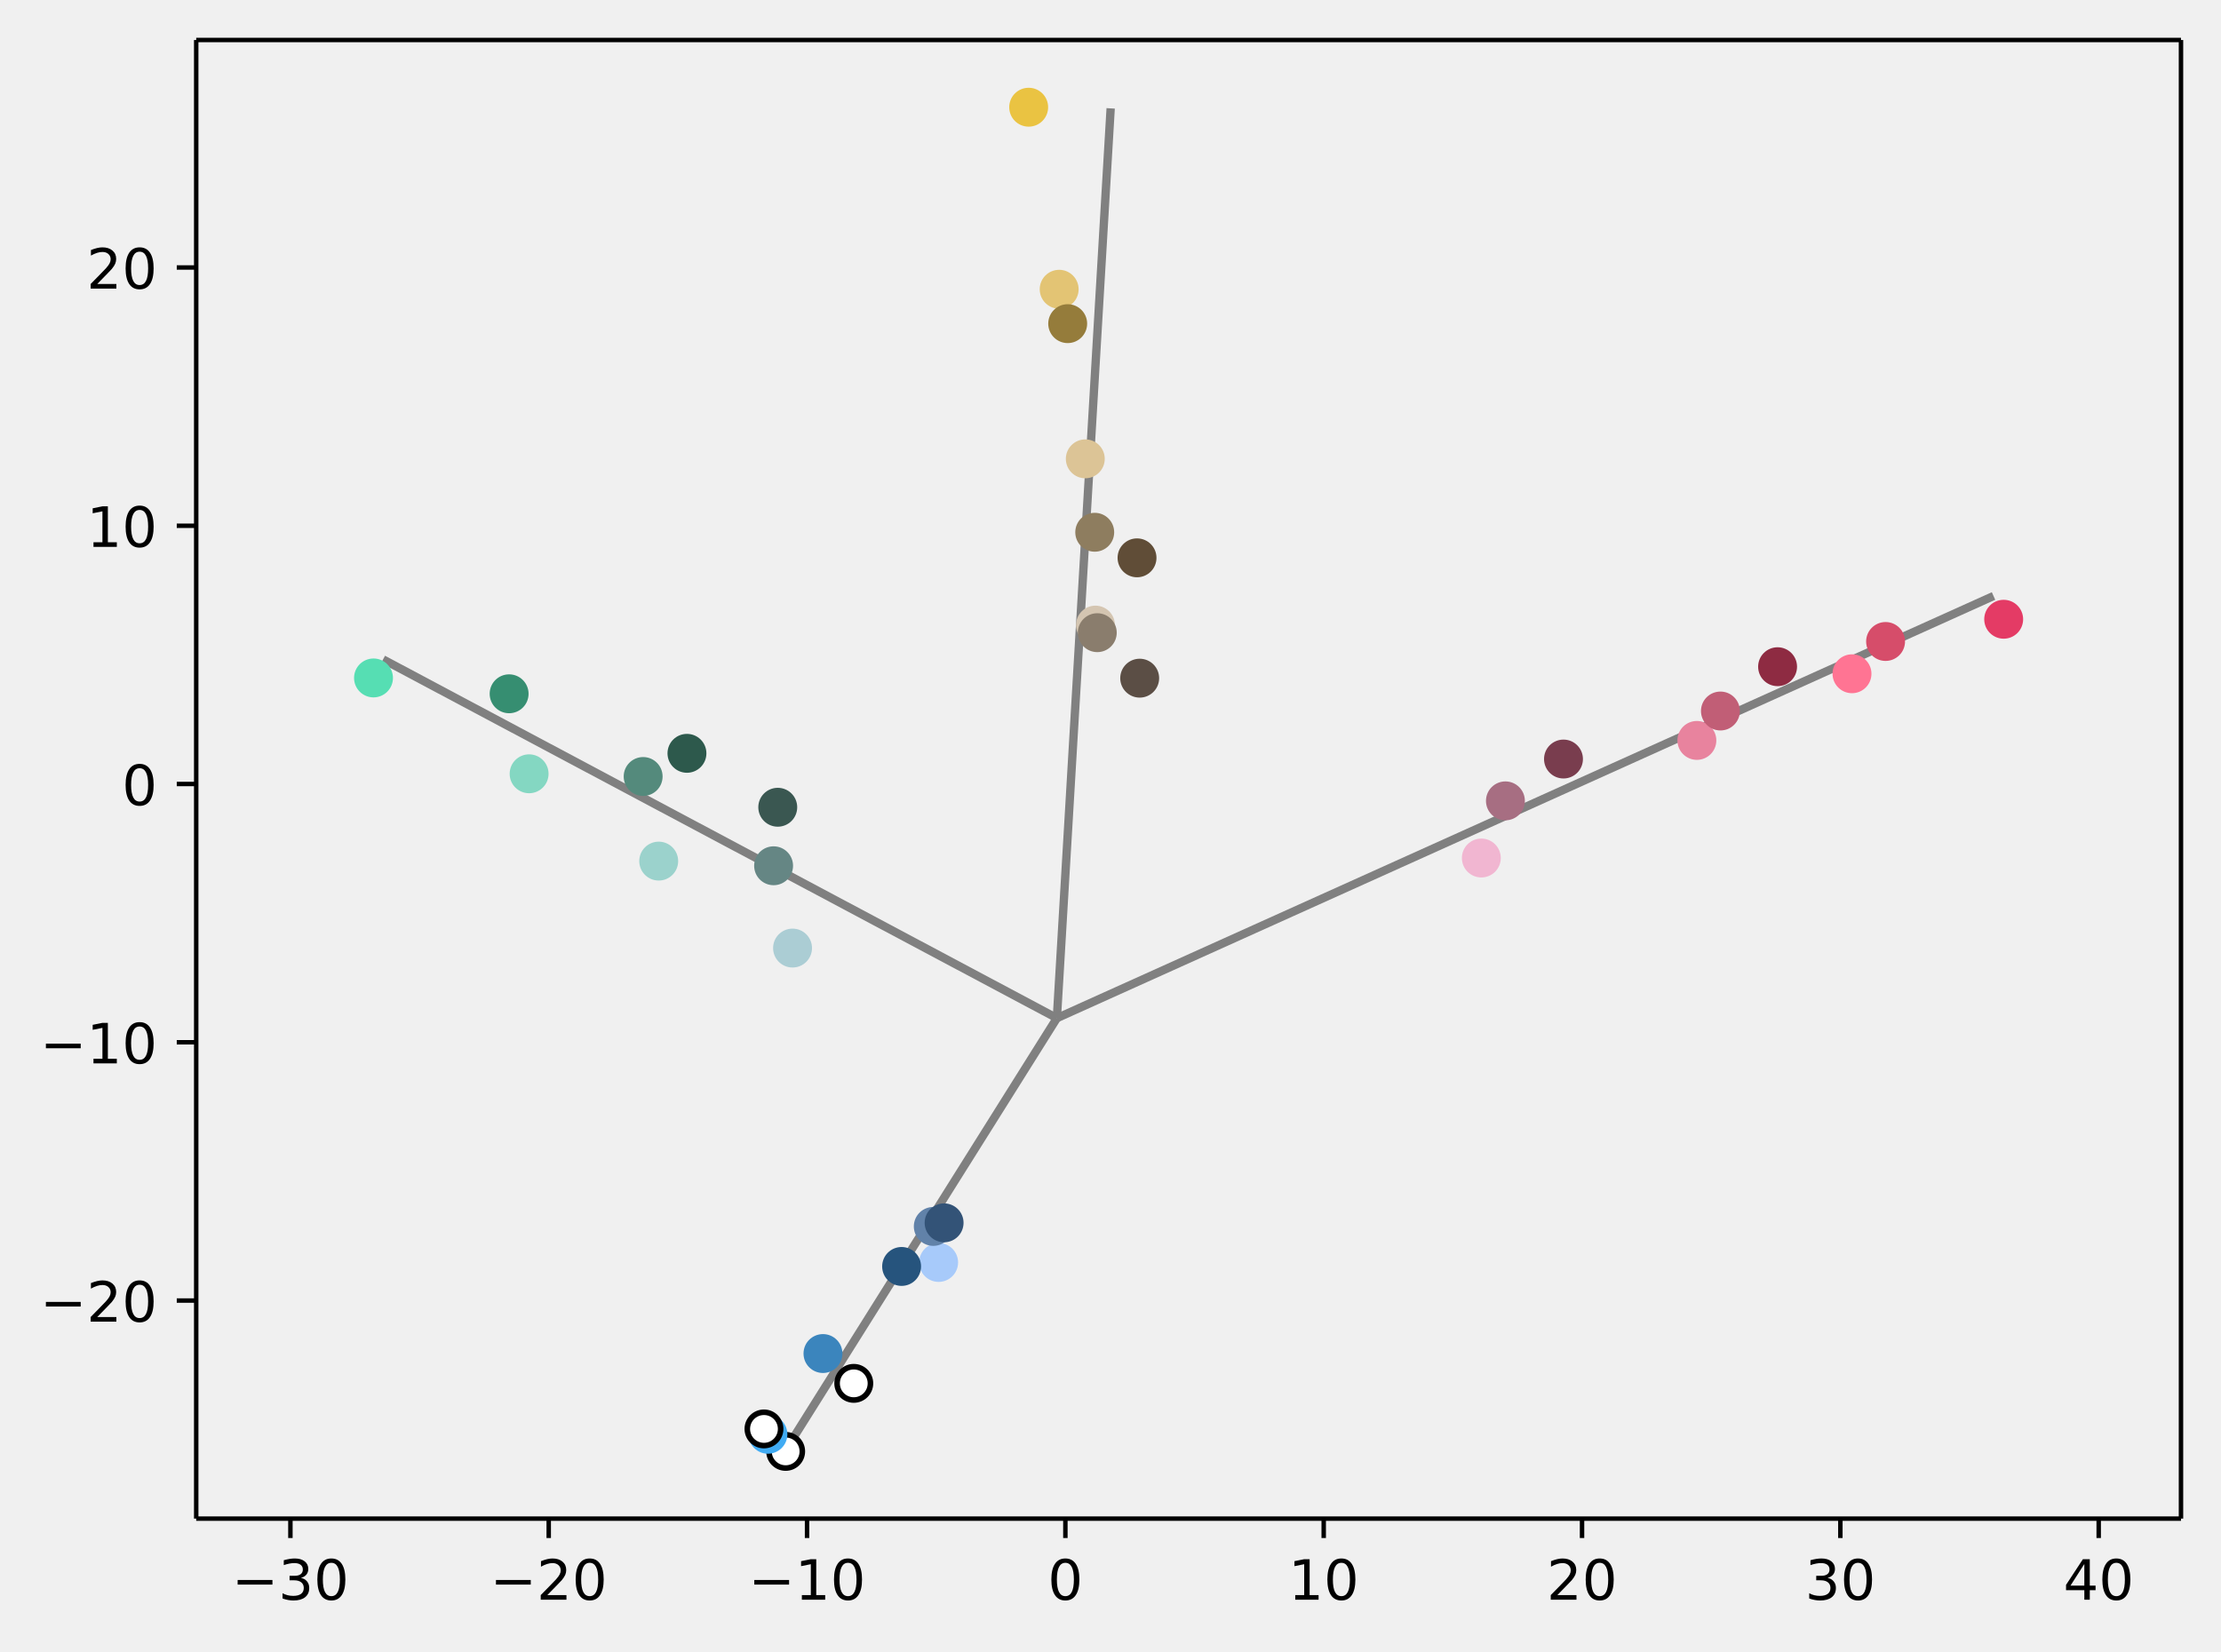
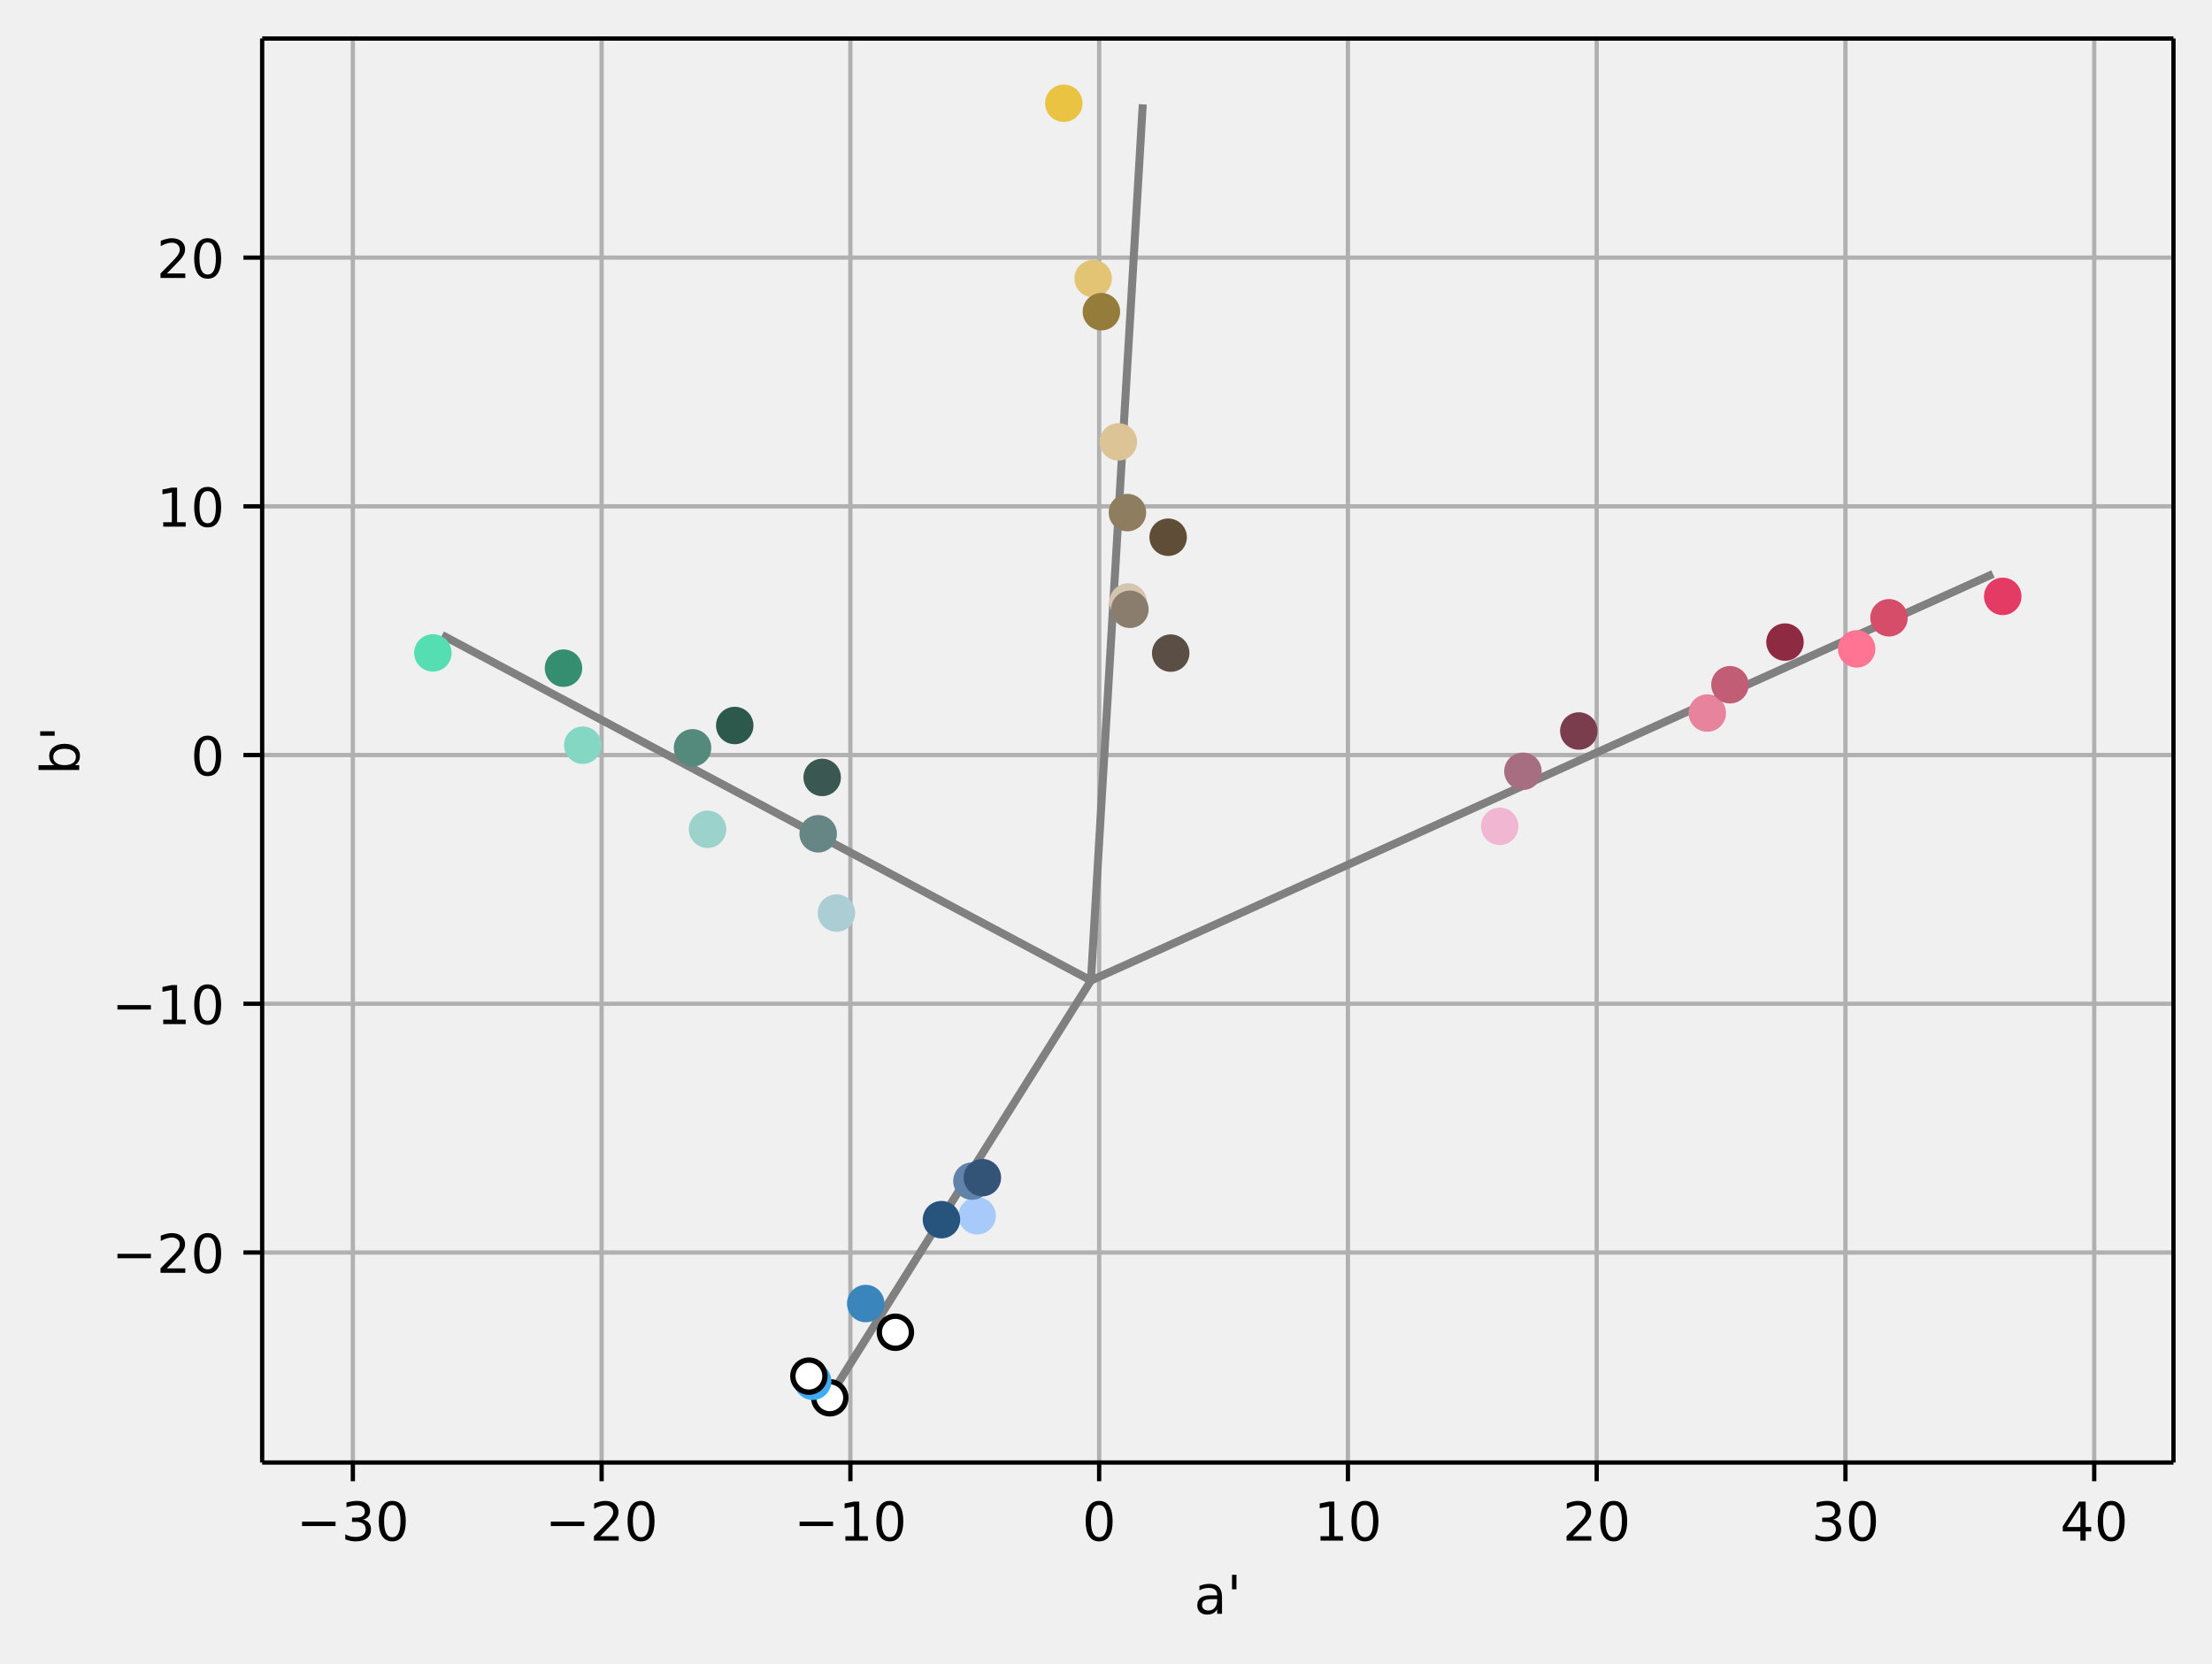
- <svg xmlns="http://www.w3.org/2000/svg" xmlns:xlink="http://www.w3.org/1999/xlink" height="396.254" viewBox="0 0 399.625 297.19" width="532.833">
+ <svg xmlns="http://www.w3.org/2000/svg" xmlns:xlink="http://www.w3.org/1999/xlink" height="414.491" viewBox="0 0 413.303 310.868" width="551.07">
  <defs>
    <style>*{stroke-linecap:butt;stroke-linejoin:round}</style>
  </defs>
  <g id="figure_1">
-     <path d="M0 297.19h399.625V0H0z" fill="none" id="patch_1" />
+     <path d="M0 310.868h413.303V0H0z" fill="none" id="patch_1" />
    <g id="axes_1">
-       <path d="M35.305 273.312h357.12V7.2H35.305z" fill="none" id="patch_2" />
+       <path d="M48.983 273.312h357.12V7.2H48.983z" fill="none" id="patch_2" />
      <g id="matplotlib.axis_1">
        <g id="xtick_1">
-           <g id="line2d_1">
-             <defs>
-               <path d="M0 0v3.5" id="m5c12f5d207" stroke="#000" stroke-width=".8" />
-             </defs>
-             <use x="52.252" xlink:href="#m5c12f5d207" y="273.312" stroke="#000" stroke-width=".8" />
+           <path clip-path="url(#p8e5431e617)" d="M65.93 273.312V7.2" fill="none" stroke="#b0b0b0" stroke-linecap="square" stroke-width=".8" id="line2d_1" />
+           <g id="line2d_2">
+             <defs>
+               <path d="M0 0v3.5" id="m5bee4548ec" stroke="#000" stroke-width=".8" />
+             </defs>
+             <use x="65.93" xlink:href="#m5bee4548ec" y="273.312" stroke="#000" stroke-width=".8" />
          </g>
          <g id="text_1">
            <defs>
              <path d="M10.594 35.5h62.593v-8.297H10.594z" id="DejaVuSans-8722" />
              <path d="M40.578 39.313Q47.656 37.797 51.625 33q3.984-4.781 3.984-11.813 0-10.78-7.422-16.703-7.421-5.906-21.093-5.906-4.578 0-9.438.906-4.86.907-10.031 2.72v9.515q4.094-2.39 8.969-3.61 4.89-1.218 10.218-1.218 9.266 0 14.125 3.656 4.86 3.656 4.86 10.64 0 6.454-4.516 10.079-4.515 3.64-12.562 3.64h-8.5v8.11h8.89q7.266 0 11.125 2.906 3.86 2.906 3.86 8.375 0 5.61-3.985 8.61-3.968 3.015-11.39 3.015-4.063 0-8.703-.89-4.641-.876-10.203-2.72v8.782q5.624 1.562 10.53 2.344 4.907.78 9.25.78 11.235 0 17.766-5.109 6.547-5.093 6.547-13.78 0-6.063-3.468-10.235-3.47-4.172-9.86-5.782z" id="DejaVuSans-51" />
              <path d="M31.781 66.406q-7.61 0-11.453-7.5Q16.5 51.422 16.5 36.375q0-14.984 3.828-22.484 3.844-7.5 11.453-7.5 7.672 0 11.5 7.5 3.844 7.5 3.844 22.484 0 15.047-3.844 22.531-3.828 7.5-11.5 7.5zm0 7.813q12.266 0 18.735-9.703 6.468-9.688 6.468-28.141 0-18.406-6.468-28.11-6.47-9.687-18.735-9.687-12.25 0-18.718 9.688-6.47 9.703-6.47 28.109 0 18.453 6.47 28.14Q19.53 74.22 31.78 74.22z" id="DejaVuSans-48" />
            </defs>
-             <g transform="matrix(.1 0 0 -.1 41.7 287.91)">
+             <g transform="matrix(.1 0 0 -.1 55.377 287.91)">
              <use xlink:href="#DejaVuSans-8722" />
              <use x="83.789" xlink:href="#DejaVuSans-51" />
              <use x="147.412" xlink:href="#DejaVuSans-48" />
            </g>
          </g>
        </g>
        <g id="xtick_2">
-           <use x="98.732" xlink:href="#m5c12f5d207" y="273.312" stroke="#000" stroke-width=".8" id="line2d_2" />
+           <path clip-path="url(#p8e5431e617)" d="M112.41 273.312V7.2" fill="none" stroke="#b0b0b0" stroke-linecap="square" stroke-width=".8" id="line2d_3" />
+           <use x="112.411" xlink:href="#m5bee4548ec" y="273.312" stroke="#000" stroke-width=".8" id="line2d_4" />
          <g id="text_2">
            <defs>
              <path d="M19.188 8.297h34.421V0H7.33v8.297q5.609 5.812 15.296 15.594 9.703 9.797 12.188 12.64 4.734 5.313 6.609 9 1.89 3.688 1.89 7.25 0 5.813-4.078 9.469-4.078 3.672-10.625 3.672-4.64 0-9.797-1.61-5.14-1.609-11-4.89v9.969Q13.767 71.78 18.938 73q5.188 1.219 9.485 1.219 11.328 0 18.062-5.672 6.735-5.656 6.735-15.125 0-4.5-1.688-8.531-1.672-4.016-6.125-9.485-1.218-1.422-7.765-8.187-6.532-6.766-18.453-18.922z" id="DejaVuSans-50" />
            </defs>
-             <g transform="matrix(.1 0 0 -.1 88.18 287.91)">
+             <g transform="matrix(.1 0 0 -.1 101.858 287.91)">
              <use xlink:href="#DejaVuSans-8722" />
              <use x="83.789" xlink:href="#DejaVuSans-50" />
              <use x="147.412" xlink:href="#DejaVuSans-48" />
            </g>
          </g>
        </g>
        <g id="xtick_3">
-           <use x="145.213" xlink:href="#m5c12f5d207" y="273.312" stroke="#000" stroke-width=".8" id="line2d_3" />
+           <path clip-path="url(#p8e5431e617)" d="M158.891 273.312V7.2" fill="none" stroke="#b0b0b0" stroke-linecap="square" stroke-width=".8" id="line2d_5" />
+           <use x="158.891" xlink:href="#m5bee4548ec" y="273.312" stroke="#000" stroke-width=".8" id="line2d_6" />
          <g id="text_3">
            <defs>
              <path d="M12.406 8.297h16.11v55.625l-17.532-3.516v8.985l17.438 3.515h9.86V8.296H54.39V0H12.406z" id="DejaVuSans-49" />
            </defs>
-             <g transform="matrix(.1 0 0 -.1 134.661 287.91)">
+             <g transform="matrix(.1 0 0 -.1 148.34 287.91)">
              <use xlink:href="#DejaVuSans-8722" />
              <use x="83.789" xlink:href="#DejaVuSans-49" />
              <use x="147.412" xlink:href="#DejaVuSans-48" />
            </g>
          </g>
        </g>
        <g id="xtick_4">
-           <use x="191.694" xlink:href="#m5c12f5d207" y="273.312" stroke="#000" stroke-width=".8" id="line2d_4" />
-           <use xlink:href="#DejaVuSans-48" transform="matrix(.1 0 0 -.1 188.513 287.91)" id="text_4" />
+           <path clip-path="url(#p8e5431e617)" d="M205.372 273.312V7.2" fill="none" stroke="#b0b0b0" stroke-linecap="square" stroke-width=".8" id="line2d_7" />
+           <use x="205.372" xlink:href="#m5bee4548ec" y="273.312" stroke="#000" stroke-width=".8" id="line2d_8" />
+           <use xlink:href="#DejaVuSans-48" transform="matrix(.1 0 0 -.1 202.191 287.91)" id="text_4" />
        </g>
        <g id="xtick_5">
-           <use x="238.175" xlink:href="#m5c12f5d207" y="273.312" stroke="#000" stroke-width=".8" id="line2d_5" />
-           <g transform="matrix(.1 0 0 -.1 231.813 287.91)" id="text_5">
+           <path clip-path="url(#p8e5431e617)" d="M251.853 273.312V7.2" fill="none" stroke="#b0b0b0" stroke-linecap="square" stroke-width=".8" id="line2d_9" />
+           <use x="251.853" xlink:href="#m5bee4548ec" y="273.312" stroke="#000" stroke-width=".8" id="line2d_10" />
+           <g transform="matrix(.1 0 0 -.1 245.49 287.91)" id="text_5">
            <use xlink:href="#DejaVuSans-49" />
            <use x="63.623" xlink:href="#DejaVuSans-48" />
          </g>
        </g>
        <g id="xtick_6">
-           <use x="284.656" xlink:href="#m5c12f5d207" y="273.312" stroke="#000" stroke-width=".8" id="line2d_6" />
-           <g transform="matrix(.1 0 0 -.1 278.293 287.91)" id="text_6">
+           <path clip-path="url(#p8e5431e617)" d="M298.334 273.312V7.2" fill="none" stroke="#b0b0b0" stroke-linecap="square" stroke-width=".8" id="line2d_11" />
+           <use x="298.334" xlink:href="#m5bee4548ec" y="273.312" stroke="#000" stroke-width=".8" id="line2d_12" />
+           <g transform="matrix(.1 0 0 -.1 291.972 287.91)" id="text_6">
            <use xlink:href="#DejaVuSans-50" />
            <use x="63.623" xlink:href="#DejaVuSans-48" />
          </g>
        </g>
        <g id="xtick_7">
-           <use x="331.137" xlink:href="#m5c12f5d207" y="273.312" stroke="#000" stroke-width=".8" id="line2d_7" />
-           <g transform="matrix(.1 0 0 -.1 324.774 287.91)" id="text_7">
+           <path clip-path="url(#p8e5431e617)" d="M344.815 273.312V7.2" fill="none" stroke="#b0b0b0" stroke-linecap="square" stroke-width=".8" id="line2d_13" />
+           <use x="344.815" xlink:href="#m5bee4548ec" y="273.312" stroke="#000" stroke-width=".8" id="line2d_14" />
+           <g transform="matrix(.1 0 0 -.1 338.453 287.91)" id="text_7">
            <use xlink:href="#DejaVuSans-51" />
            <use x="63.623" xlink:href="#DejaVuSans-48" />
          </g>
        </g>
        <g id="xtick_8">
-           <use x="377.618" xlink:href="#m5c12f5d207" y="273.312" stroke="#000" stroke-width=".8" id="line2d_8" />
+           <path clip-path="url(#p8e5431e617)" d="M391.296 273.312V7.2" fill="none" stroke="#b0b0b0" stroke-linecap="square" stroke-width=".8" id="line2d_15" />
+           <use x="391.296" xlink:href="#m5bee4548ec" y="273.312" stroke="#000" stroke-width=".8" id="line2d_16" />
          <g id="text_8">
            <defs>
              <path d="M37.797 64.313L12.89 25.39h24.906zm-2.594 8.593H47.61V25.391h10.407v-8.203H47.609V0h-9.812v17.188H4.89v9.515z" id="DejaVuSans-52" />
            </defs>
-             <g transform="matrix(.1 0 0 -.1 371.255 287.91)">
+             <g transform="matrix(.1 0 0 -.1 384.933 287.91)">
              <use xlink:href="#DejaVuSans-52" />
              <use x="63.623" xlink:href="#DejaVuSans-48" />
            </g>
          </g>
        </g>
+         <g id="text_9">
+           <defs>
+             <path d="M34.281 27.484q-10.89 0-15.093-2.484-4.204-2.484-4.204-8.5 0-4.781 3.157-7.594 3.156-2.797 8.562-2.797 7.485 0 12 5.297 4.516 5.297 4.516 14.078v2zm17.922 3.72V0H43.22v8.297Q40.14 3.328 35.547.953q-4.594-2.375-11.234-2.375-8.391 0-13.36 4.719Q6 8.016 6 15.922q0 9.219 6.172 13.906 6.187 4.688 18.437 4.688h12.61v.89q0 6.203-4.078 9.594-4.078 3.39-11.453 3.39-4.688 0-9.141-1.124-4.438-1.125-8.531-3.375v8.312q4.921 1.906 9.562 2.844 4.64.953 9.031.953 11.875 0 17.735-6.156 5.86-6.14 5.86-18.64z" id="DejaVuSans-97" />
+             <path d="M17.922 72.906v-27.11H9.625v27.11z" id="DejaVuSans-39" />
+           </defs>
+           <g transform="matrix(.1 0 0 -.1 223.105 301.589)">
+             <use xlink:href="#DejaVuSans-97" />
+             <use x="61.279" xlink:href="#DejaVuSans-39" />
+           </g>
+         </g>
      </g>
      <g id="matplotlib.axis_2">
        <g id="ytick_1">
-           <g id="line2d_9">
-             <defs>
-               <path d="M0 0h-3.5" id="m72991a5867" stroke="#000" stroke-width=".8" />
-             </defs>
-             <use x="35.305" xlink:href="#m72991a5867" y="234.064" stroke="#000" stroke-width=".8" />
-           </g>
-           <g transform="matrix(.1 0 0 -.1 7.2 237.863)" id="text_9">
+           <path clip-path="url(#p8e5431e617)" d="M48.983 234.064h357.12" fill="none" stroke="#b0b0b0" stroke-linecap="square" stroke-width=".8" id="line2d_17" />
+           <g id="line2d_18">
+             <defs>
+               <path d="M0 0h-3.5" id="m7794178363" stroke="#000" stroke-width=".8" />
+             </defs>
+             <use x="48.983" xlink:href="#m7794178363" y="234.064" stroke="#000" stroke-width=".8" />
+           </g>
+           <g transform="matrix(.1 0 0 -.1 20.878 237.863)" id="text_10">
            <use xlink:href="#DejaVuSans-8722" />
            <use x="83.789" xlink:href="#DejaVuSans-50" />
            <use x="147.412" xlink:href="#DejaVuSans-48" />
          </g>
        </g>
        <g id="ytick_2">
-           <use x="35.305" xlink:href="#m72991a5867" y="187.583" stroke="#000" stroke-width=".8" id="line2d_10" />
-           <g transform="matrix(.1 0 0 -.1 7.2 191.383)" id="text_10">
+           <path clip-path="url(#p8e5431e617)" d="M48.983 187.583h357.12" fill="none" stroke="#b0b0b0" stroke-linecap="square" stroke-width=".8" id="line2d_19" />
+           <use x="48.983" xlink:href="#m7794178363" y="187.583" stroke="#000" stroke-width=".8" id="line2d_20" />
+           <g transform="matrix(.1 0 0 -.1 20.878 191.383)" id="text_11">
            <use xlink:href="#DejaVuSans-8722" />
            <use x="83.789" xlink:href="#DejaVuSans-49" />
            <use x="147.412" xlink:href="#DejaVuSans-48" />
          </g>
        </g>
        <g id="ytick_3">
-           <use x="35.305" xlink:href="#m72991a5867" y="141.102" stroke="#000" stroke-width=".8" id="line2d_11" />
-           <use xlink:href="#DejaVuSans-48" transform="matrix(.1 0 0 -.1 21.942 144.902)" id="text_11" />
+           <path clip-path="url(#p8e5431e617)" d="M48.983 141.102h357.12" fill="none" stroke="#b0b0b0" stroke-linecap="square" stroke-width=".8" id="line2d_21" />
+           <use x="48.983" xlink:href="#m7794178363" y="141.102" stroke="#000" stroke-width=".8" id="line2d_22" />
+           <use xlink:href="#DejaVuSans-48" transform="matrix(.1 0 0 -.1 35.62 144.902)" id="text_12" />
        </g>
        <g id="ytick_4">
-           <use x="35.305" xlink:href="#m72991a5867" y="94.622" stroke="#000" stroke-width=".8" id="line2d_12" />
-           <g transform="matrix(.1 0 0 -.1 15.58 98.42)" id="text_12">
+           <path clip-path="url(#p8e5431e617)" d="M48.983 94.622h357.12" fill="none" stroke="#b0b0b0" stroke-linecap="square" stroke-width=".8" id="line2d_23" />
+           <use x="48.983" xlink:href="#m7794178363" y="94.622" stroke="#000" stroke-width=".8" id="line2d_24" />
+           <g transform="matrix(.1 0 0 -.1 29.258 98.42)" id="text_13">
            <use xlink:href="#DejaVuSans-49" />
            <use x="63.623" xlink:href="#DejaVuSans-48" />
          </g>
        </g>
        <g id="ytick_5">
-           <use x="35.305" xlink:href="#m72991a5867" y="48.141" stroke="#000" stroke-width=".8" id="line2d_13" />
-           <g transform="matrix(.1 0 0 -.1 15.58 51.94)" id="text_13">
+           <path clip-path="url(#p8e5431e617)" d="M48.983 48.14h357.12" fill="none" stroke="#b0b0b0" stroke-linecap="square" stroke-width=".8" id="line2d_25" />
+           <use x="48.983" xlink:href="#m7794178363" y="48.141" stroke="#000" stroke-width=".8" id="line2d_26" />
+           <g transform="matrix(.1 0 0 -.1 29.258 51.94)" id="text_14">
            <use xlink:href="#DejaVuSans-50" />
            <use x="63.623" xlink:href="#DejaVuSans-48" />
          </g>
        </g>
-       </g>
-       <path clip-path="url(#p9c0e1b1846)" d="M190.163 183.241l-48.908 77.906" fill="none" stroke="gray" stroke-linecap="square" stroke-width="1.5" id="line2d_14" />
-       <g id="line2d_15">
-         <defs>
-           <path d="M0 3a3 3 0 100-6 3 3 0 000 6z" id="m490140bcad" stroke="#000" />
-         </defs>
-         <g clip-path="url(#p9c0e1b1846)">
-           <use x="141.364" xlink:href="#m490140bcad" y="261.216" fill="#fff" stroke="#000" />
-         </g>
-       </g>
-       <g id="line2d_16">
-         <defs>
-           <path d="M0 3a3 3 0 100-6 3 3 0 000 6z" id="mfccdb74a59" stroke="#a7cafa" />
-         </defs>
-         <g clip-path="url(#p9c0e1b1846)">
-           <use x="168.889" xlink:href="#mfccdb74a59" y="227.212" fill="#a7cafa" stroke="#a7cafa" />
-         </g>
-       </g>
-       <g id="line2d_17">
-         <defs>
-           <path d="M0 3a3 3 0 100-6 3 3 0 000 6z" id="mad81e25236" stroke="#40abf3" />
-         </defs>
-         <g clip-path="url(#p9c0e1b1846)">
-           <use x="138.171" xlink:href="#mad81e25236" y="258.136" fill="#40abf3" stroke="#40abf3" />
-         </g>
-       </g>
-       <g id="line2d_18">
-         <defs>
-           <path d="M0 3a3 3 0 100-6 3 3 0 000 6z" id="m5932a16fed" stroke="#26547d" />
-         </defs>
-         <g clip-path="url(#p9c0e1b1846)">
-           <use x="162.226" xlink:href="#m5932a16fed" y="227.93" fill="#26547d" stroke="#26547d" />
-         </g>
-       </g>
-       <g clip-path="url(#p9c0e1b1846)" id="line2d_19">
-         <use x="153.62" xlink:href="#m490140bcad" y="248.972" fill="#fff" stroke="#000" />
-       </g>
-       <g clip-path="url(#p9c0e1b1846)" id="line2d_20">
-         <use x="137.462" xlink:href="#m490140bcad" y="257.172" fill="#fff" stroke="#000" />
-       </g>
-       <g id="line2d_21">
-         <defs>
-           <path d="M0 3a3 3 0 100-6 3 3 0 000 6z" id="mc466e98e72" stroke="#6182a9" />
-         </defs>
-         <g clip-path="url(#p9c0e1b1846)">
-           <use x="167.925" xlink:href="#mc466e98e72" y="220.726" fill="#6182a9" stroke="#6182a9" />
-         </g>
-       </g>
-       <g id="line2d_22">
-         <defs>
-           <path d="M0 3a3 3 0 100-6 3 3 0 000 6z" id="m75e4940404" stroke="#3b85bd" />
-         </defs>
-         <g clip-path="url(#p9c0e1b1846)">
-           <use x="148.077" xlink:href="#m75e4940404" y="243.605" fill="#3b85bd" stroke="#3b85bd" />
-         </g>
-       </g>
-       <g id="line2d_23">
-         <defs>
-           <path d="M0 3a3 3 0 100-6 3 3 0 000 6z" id="m0b3941ddd4" stroke="#335377" />
-         </defs>
-         <g clip-path="url(#p9c0e1b1846)">
-           <use x="169.873" xlink:href="#m0b3941ddd4" y="220.08" fill="#335377" stroke="#335377" />
-         </g>
-       </g>
-       <path clip-path="url(#p9c0e1b1846)" d="M190.163 183.241L68.924 118.677" fill="none" stroke="gray" stroke-linecap="square" stroke-width="1.5" id="line2d_24" />
-       <g id="line2d_25">
-         <defs>
-           <path d="M0 3a3 3 0 100-6 3 3 0 000 6z" id="m4ecb887472" stroke="#658684" />
-         </defs>
-         <g clip-path="url(#p9c0e1b1846)">
-           <use x="139.194" xlink:href="#m4ecb887472" y="155.818" fill="#658684" stroke="#658684" />
-         </g>
-       </g>
-       <g id="line2d_26">
-         <defs>
-           <path d="M0 3a3 3 0 100-6 3 3 0 000 6z" id="m5d294667be" stroke="#abcdd4" />
-         </defs>
-         <g clip-path="url(#p9c0e1b1846)">
-           <use x="142.604" xlink:href="#m5d294667be" y="170.63" fill="#abcdd4" stroke="#abcdd4" />
-         </g>
-       </g>
-       <g id="line2d_27">
-         <defs>
-           <path d="M0 3a3 3 0 100-6 3 3 0 000 6z" id="ma5b6e4977c" stroke="#3a5751" />
-         </defs>
-         <g clip-path="url(#p9c0e1b1846)">
-           <use x="139.942" xlink:href="#ma5b6e4977c" y="145.286" fill="#3a5751" stroke="#3a5751" />
-         </g>
-       </g>
+         <g id="text_15">
+           <defs>
+             <path d="M48.688 27.297q0 9.906-4.079 15.547-4.078 5.64-11.203 5.64-7.14 0-11.218-5.64-4.079-5.64-4.079-15.547 0-9.906 4.078-15.547 4.079-5.64 11.22-5.64 7.124 0 11.202 5.64t4.078 15.547zM18.108 46.39q2.844 4.875 7.157 7.234Q29.594 56 35.594 56q9.968 0 16.187-7.906 6.235-7.907 6.235-20.797T51.78 6.484q-6.218-7.906-16.187-7.906-6 0-10.328 2.375-4.313 2.375-7.157 7.25V0H9.08v75.984h9.03z" id="DejaVuSans-98" />
+           </defs>
+           <g transform="matrix(0 -.1 -.1 0 14.798 144.804)">
+             <use xlink:href="#DejaVuSans-98" />
+             <use x="63.477" xlink:href="#DejaVuSans-39" />
+           </g>
+         </g>
+       </g>
+       <path clip-path="url(#p8e5431e617)" d="M203.841 183.241l-48.908 77.906" fill="none" stroke="gray" stroke-linecap="square" stroke-width="1.5" id="line2d_27" />
      <g id="line2d_28">
        <defs>
-           <path d="M0 3a3 3 0 100-6 3 3 0 000 6z" id="m88cd23769b" stroke="#56deb3" />
-         </defs>
-         <g clip-path="url(#p9c0e1b1846)">
-           <use x="67.206" xlink:href="#m88cd23769b" y="122.013" fill="#56deb3" stroke="#56deb3" />
+           <path d="M0 3a3 3 0 100-6 3 3 0 000 6z" id="m47240a861d" stroke="#000" />
+         </defs>
+         <g clip-path="url(#p8e5431e617)">
+           <use x="155.042" xlink:href="#m47240a861d" y="261.216" fill="#fff" stroke="#000" />
        </g>
      </g>
      <g id="line2d_29">
        <defs>
-           <path d="M0 3a3 3 0 100-6 3 3 0 000 6z" id="m2119bf6be7" stroke="#84d7c2" />
-         </defs>
-         <g clip-path="url(#p9c0e1b1846)">
-           <use x="95.203" xlink:href="#m2119bf6be7" y="139.263" fill="#84d7c2" stroke="#84d7c2" />
+           <path d="M0 3a3 3 0 100-6 3 3 0 000 6z" id="me0378446ac" stroke="#a7cafa" />
+         </defs>
+         <g clip-path="url(#p8e5431e617)">
+           <use x="182.568" xlink:href="#me0378446ac" y="227.212" fill="#a7cafa" stroke="#a7cafa" />
        </g>
      </g>
      <g id="line2d_30">
        <defs>
-           <path d="M0 3a3 3 0 100-6 3 3 0 000 6z" id="mbbabf9c8b4" stroke="#9bd2cc" />
-         </defs>
-         <g clip-path="url(#p9c0e1b1846)">
-           <use x="118.523" xlink:href="#mbbabf9c8b4" y="154.978" fill="#9bd2cc" stroke="#9bd2cc" />
+           <path d="M0 3a3 3 0 100-6 3 3 0 000 6z" id="m5a457d97d4" stroke="#40abf3" />
+         </defs>
+         <g clip-path="url(#p8e5431e617)">
+           <use x="151.849" xlink:href="#m5a457d97d4" y="258.136" fill="#40abf3" stroke="#40abf3" />
        </g>
      </g>
      <g id="line2d_31">
        <defs>
-           <path d="M0 3a3 3 0 100-6 3 3 0 000 6z" id="m8b5f916a7a" stroke="#368e71" />
-         </defs>
-         <g clip-path="url(#p9c0e1b1846)">
-           <use x="91.606" xlink:href="#m8b5f916a7a" y="124.865" fill="#368e71" stroke="#368e71" />
-         </g>
-       </g>
-       <g id="line2d_32">
-         <defs>
-           <path d="M0 3a3 3 0 100-6 3 3 0 000 6z" id="md145e6418d" stroke="#548a7c" />
-         </defs>
-         <g clip-path="url(#p9c0e1b1846)">
-           <use x="115.722" xlink:href="#md145e6418d" y="139.751" fill="#548a7c" stroke="#548a7c" />
-         </g>
-       </g>
-       <g id="line2d_33">
-         <defs>
-           <path d="M0 3a3 3 0 100-6 3 3 0 000 6z" id="mdc82f0429e" stroke="#2d594c" />
-         </defs>
-         <g clip-path="url(#p9c0e1b1846)">
-           <use x="123.604" xlink:href="#mdc82f0429e" y="135.581" fill="#2d594c" stroke="#2d594c" />
-         </g>
-       </g>
-       <path clip-path="url(#p9c0e1b1846)" d="M190.163 183.241l168.534-75.977" fill="none" stroke="gray" stroke-linecap="square" stroke-width="1.5" id="line2d_34" />
+           <path d="M0 3a3 3 0 100-6 3 3 0 000 6z" id="m3b83aaef8c" stroke="#26547d" />
+         </defs>
+         <g clip-path="url(#p8e5431e617)">
+           <use x="175.904" xlink:href="#m3b83aaef8c" y="227.93" fill="#26547d" stroke="#26547d" />
+         </g>
+       </g>
+       <g clip-path="url(#p8e5431e617)" id="line2d_32">
+         <use x="167.298" xlink:href="#m47240a861d" y="248.972" fill="#fff" stroke="#000" />
+       </g>
+       <g clip-path="url(#p8e5431e617)" id="line2d_33">
+         <use x="151.14" xlink:href="#m47240a861d" y="257.172" fill="#fff" stroke="#000" />
+       </g>
+       <g id="line2d_34">
+         <defs>
+           <path d="M0 3a3 3 0 100-6 3 3 0 000 6z" id="m5e2e904b07" stroke="#6182a9" />
+         </defs>
+         <g clip-path="url(#p8e5431e617)">
+           <use x="181.603" xlink:href="#m5e2e904b07" y="220.726" fill="#6182a9" stroke="#6182a9" />
+         </g>
+       </g>
      <g id="line2d_35">
        <defs>
-           <path d="M0 3a3 3 0 100-6 3 3 0 000 6z" id="m8eca5a1a19" stroke="#ff7493" />
-         </defs>
-         <g clip-path="url(#p9c0e1b1846)">
-           <use x="333.23" xlink:href="#m8eca5a1a19" y="121.261" fill="#ff7493" stroke="#ff7493" />
+           <path d="M0 3a3 3 0 100-6 3 3 0 000 6z" id="m448e0c40bb" stroke="#3b85bd" />
+         </defs>
+         <g clip-path="url(#p8e5431e617)">
+           <use x="161.755" xlink:href="#m448e0c40bb" y="243.605" fill="#3b85bd" stroke="#3b85bd" />
        </g>
      </g>
      <g id="line2d_36">
        <defs>
-           <path d="M0 3a3 3 0 100-6 3 3 0 000 6z" id="m9b74cb1f20" stroke="#e8839e" />
-         </defs>
-         <g clip-path="url(#p9c0e1b1846)">
-           <use x="305.319" xlink:href="#m9b74cb1f20" y="133.258" fill="#e8839e" stroke="#e8839e" />
-         </g>
-       </g>
-       <g id="line2d_37">
-         <defs>
-           <path d="M0 3a3 3 0 100-6 3 3 0 000 6z" id="m179f314eeb" stroke="#f1b6d1" />
-         </defs>
-         <g clip-path="url(#p9c0e1b1846)">
-           <use x="266.537" xlink:href="#m179f314eeb" y="154.423" fill="#f1b6d1" stroke="#f1b6d1" />
-         </g>
-       </g>
+           <path d="M0 3a3 3 0 100-6 3 3 0 000 6z" id="m161de318ab" stroke="#335377" />
+         </defs>
+         <g clip-path="url(#p8e5431e617)">
+           <use x="183.551" xlink:href="#m161de318ab" y="220.08" fill="#335377" stroke="#335377" />
+         </g>
+       </g>
+       <path clip-path="url(#p8e5431e617)" d="M203.841 183.241L82.602 118.677" fill="none" stroke="gray" stroke-linecap="square" stroke-width="1.5" id="line2d_37" />
      <g id="line2d_38">
        <defs>
-           <path d="M0 3a3 3 0 100-6 3 3 0 000 6z" id="m9782cecdfa" stroke="#e43b65" />
-         </defs>
-         <g clip-path="url(#p9c0e1b1846)">
-           <use x="360.523" xlink:href="#m9782cecdfa" y="111.451" fill="#e43b65" stroke="#e43b65" />
+           <path d="M0 3a3 3 0 100-6 3 3 0 000 6z" id="m58e441bfd9" stroke="#658684" />
+         </defs>
+         <g clip-path="url(#p8e5431e617)">
+           <use x="152.872" xlink:href="#m58e441bfd9" y="155.818" fill="#658684" stroke="#658684" />
        </g>
      </g>
      <g id="line2d_39">
        <defs>
-           <path d="M0 3a3 3 0 100-6 3 3 0 000 6z" id="mb9650ac579" stroke="#d64d6a" />
-         </defs>
-         <g clip-path="url(#p9c0e1b1846)">
-           <use x="339.273" xlink:href="#mb9650ac579" y="115.451" fill="#d64d6a" stroke="#d64d6a" />
+           <path d="M0 3a3 3 0 100-6 3 3 0 000 6z" id="m019f2dd663" stroke="#abcdd4" />
+         </defs>
+         <g clip-path="url(#p8e5431e617)">
+           <use x="156.282" xlink:href="#m019f2dd663" y="170.63" fill="#abcdd4" stroke="#abcdd4" />
        </g>
      </g>
      <g id="line2d_40">
        <defs>
-           <path d="M0 3a3 3 0 100-6 3 3 0 000 6z" id="mbb8f9c2d2a" stroke="#c15e76" />
-         </defs>
-         <g clip-path="url(#p9c0e1b1846)">
-           <use x="309.557" xlink:href="#mbb8f9c2d2a" y="127.965" fill="#c15e76" stroke="#c15e76" />
+           <path d="M0 3a3 3 0 100-6 3 3 0 000 6z" id="m1f3620ba99" stroke="#3a5751" />
+         </defs>
+         <g clip-path="url(#p8e5431e617)">
+           <use x="153.62" xlink:href="#m1f3620ba99" y="145.286" fill="#3a5751" stroke="#3a5751" />
        </g>
      </g>
      <g id="line2d_41">
        <defs>
-           <path d="M0 3a3 3 0 100-6 3 3 0 000 6z" id="m86ee24b65d" stroke="#a76e82" />
-         </defs>
-         <g clip-path="url(#p9c0e1b1846)">
-           <use x="270.871" xlink:href="#m86ee24b65d" y="144.136" fill="#a76e82" stroke="#a76e82" />
+           <path d="M0 3a3 3 0 100-6 3 3 0 000 6z" id="m346c3716a9" stroke="#56deb3" />
+         </defs>
+         <g clip-path="url(#p8e5431e617)">
+           <use x="80.884" xlink:href="#m346c3716a9" y="122.013" fill="#56deb3" stroke="#56deb3" />
        </g>
      </g>
      <g id="line2d_42">
        <defs>
-           <path d="M0 3a3 3 0 100-6 3 3 0 000 6z" id="m10fbc0fbdf" stroke="#8e2b42" />
-         </defs>
-         <g clip-path="url(#p9c0e1b1846)">
-           <use x="319.841" xlink:href="#m10fbc0fbdf" y="119.992" fill="#8e2b42" stroke="#8e2b42" />
+           <path d="M0 3a3 3 0 100-6 3 3 0 000 6z" id="m7ea4b4972e" stroke="#84d7c2" />
+         </defs>
+         <g clip-path="url(#p8e5431e617)">
+           <use x="108.881" xlink:href="#m7ea4b4972e" y="139.263" fill="#84d7c2" stroke="#84d7c2" />
        </g>
      </g>
      <g id="line2d_43">
        <defs>
-           <path d="M0 3a3 3 0 100-6 3 3 0 000 6z" id="mbd2563dd64" stroke="#793d4e" />
-         </defs>
-         <g clip-path="url(#p9c0e1b1846)">
-           <use x="281.318" xlink:href="#mbd2563dd64" y="136.608" fill="#793d4e" stroke="#793d4e" />
-         </g>
-       </g>
-       <path clip-path="url(#p9c0e1b1846)" d="M190.163 183.241l9.68-163.738" fill="none" stroke="gray" stroke-linecap="square" stroke-width="1.5" id="line2d_44" />
+           <path d="M0 3a3 3 0 100-6 3 3 0 000 6z" id="m4f671308d7" stroke="#9bd2cc" />
+         </defs>
+         <g clip-path="url(#p8e5431e617)">
+           <use x="132.201" xlink:href="#m4f671308d7" y="154.978" fill="#9bd2cc" stroke="#9bd2cc" />
+         </g>
+       </g>
+       <g id="line2d_44">
+         <defs>
+           <path d="M0 3a3 3 0 100-6 3 3 0 000 6z" id="mfa9227478d" stroke="#368e71" />
+         </defs>
+         <g clip-path="url(#p8e5431e617)">
+           <use x="105.284" xlink:href="#mfa9227478d" y="124.865" fill="#368e71" stroke="#368e71" />
+         </g>
+       </g>
      <g id="line2d_45">
        <defs>
-           <path d="M0 3a3 3 0 100-6 3 3 0 000 6z" id="md8d11cdd5e" stroke="#eac342" />
-         </defs>
-         <g clip-path="url(#p9c0e1b1846)">
-           <use x="185.089" xlink:href="#md8d11cdd5e" y="19.296" fill="#eac342" stroke="#eac342" />
+           <path d="M0 3a3 3 0 100-6 3 3 0 000 6z" id="mdad027bce7" stroke="#548a7c" />
+         </defs>
+         <g clip-path="url(#p8e5431e617)">
+           <use x="129.4" xlink:href="#mdad027bce7" y="139.751" fill="#548a7c" stroke="#548a7c" />
        </g>
      </g>
      <g id="line2d_46">
        <defs>
-           <path d="M0 3a3 3 0 100-6 3 3 0 000 6z" id="md9fd4b5f76" stroke="#e3c474" />
-         </defs>
-         <g clip-path="url(#p9c0e1b1846)">
-           <use x="190.576" xlink:href="#md9fd4b5f76" y="52.059" fill="#e3c474" stroke="#e3c474" />
-         </g>
-       </g>
-       <g id="line2d_47">
-         <defs>
-           <path d="M0 3a3 3 0 100-6 3 3 0 000 6z" id="mc7ae719c7c" stroke="#dcc496" />
-         </defs>
-         <g clip-path="url(#p9c0e1b1846)">
-           <use x="195.278" xlink:href="#mc7ae719c7c" y="82.58" fill="#dcc496" stroke="#dcc496" />
-         </g>
-       </g>
+           <path d="M0 3a3 3 0 100-6 3 3 0 000 6z" id="m8ecf56482a" stroke="#2d594c" />
+         </defs>
+         <g clip-path="url(#p8e5431e617)">
+           <use x="137.282" xlink:href="#m8ecf56482a" y="135.581" fill="#2d594c" stroke="#2d594c" />
+         </g>
+       </g>
+       <path clip-path="url(#p8e5431e617)" d="M203.841 183.241l168.535-75.977" fill="none" stroke="gray" stroke-linecap="square" stroke-width="1.5" id="line2d_47" />
      <g id="line2d_48">
        <defs>
-           <path d="M0 3a3 3 0 100-6 3 3 0 000 6z" id="mf31d32a110" stroke="#d4c5b1" />
-         </defs>
-         <g clip-path="url(#p9c0e1b1846)">
-           <use x="197.106" xlink:href="#mf31d32a110" y="112.502" fill="#d4c5b1" stroke="#d4c5b1" />
+           <path d="M0 3a3 3 0 100-6 3 3 0 000 6z" id="meaf7c23243" stroke="#ff7493" />
+         </defs>
+         <g clip-path="url(#p8e5431e617)">
+           <use x="346.908" xlink:href="#meaf7c23243" y="121.261" fill="#ff7493" stroke="#ff7493" />
        </g>
      </g>
      <g id="line2d_49">
        <defs>
-           <path d="M0 3a3 3 0 100-6 3 3 0 000 6z" id="m769428fde8" stroke="#604d37" />
-         </defs>
-         <g clip-path="url(#p9c0e1b1846)">
-           <use x="204.586" xlink:href="#m769428fde8" y="100.397" fill="#604d37" stroke="#604d37" />
+           <path d="M0 3a3 3 0 100-6 3 3 0 000 6z" id="mff3499d38c" stroke="#e8839e" />
+         </defs>
+         <g clip-path="url(#p8e5431e617)">
+           <use x="318.997" xlink:href="#mff3499d38c" y="133.258" fill="#e8839e" stroke="#e8839e" />
        </g>
      </g>
      <g id="line2d_50">
        <defs>
-           <path d="M0 3a3 3 0 100-6 3 3 0 000 6z" id="m56dd744457" stroke="#5b4e45" />
-         </defs>
-         <g clip-path="url(#p9c0e1b1846)">
-           <use x="205.065" xlink:href="#m56dd744457" y="122.054" fill="#5b4e45" stroke="#5b4e45" />
+           <path d="M0 3a3 3 0 100-6 3 3 0 000 6z" id="m43966e6cd8" stroke="#f1b6d1" />
+         </defs>
+         <g clip-path="url(#p8e5431e617)">
+           <use x="280.215" xlink:href="#m43966e6cd8" y="154.423" fill="#f1b6d1" stroke="#f1b6d1" />
        </g>
      </g>
      <g id="line2d_51">
        <defs>
-           <path d="M0 3a3 3 0 100-6 3 3 0 000 6z" id="m28732ffb34" stroke="#8a7d6d" />
-         </defs>
-         <g clip-path="url(#p9c0e1b1846)">
-           <use x="197.435" xlink:href="#m28732ffb34" y="113.868" fill="#8a7d6d" stroke="#8a7d6d" />
+           <path d="M0 3a3 3 0 100-6 3 3 0 000 6z" id="m1222cc470b" stroke="#e43b65" />
+         </defs>
+         <g clip-path="url(#p8e5431e617)">
+           <use x="374.201" xlink:href="#m1222cc470b" y="111.451" fill="#e43b65" stroke="#e43b65" />
        </g>
      </g>
      <g id="line2d_52">
        <defs>
-           <path d="M0 3a3 3 0 100-6 3 3 0 000 6z" id="mc2dd7538d3" stroke="#957c3b" />
-         </defs>
-         <g clip-path="url(#p9c0e1b1846)">
-           <use x="192.11" xlink:href="#mc2dd7538d3" y="58.249" fill="#957c3b" stroke="#957c3b" />
+           <path d="M0 3a3 3 0 100-6 3 3 0 000 6z" id="m5fa4f68206" stroke="#d64d6a" />
+         </defs>
+         <g clip-path="url(#p8e5431e617)">
+           <use x="352.951" xlink:href="#m5fa4f68206" y="115.451" fill="#d64d6a" stroke="#d64d6a" />
        </g>
      </g>
      <g id="line2d_53">
        <defs>
-           <path d="M0 3a3 3 0 100-6 3 3 0 000 6z" id="m5f801cbc78" stroke="#8e7d5f" />
-         </defs>
-         <g clip-path="url(#p9c0e1b1846)">
-           <use x="196.975" xlink:href="#m5f801cbc78" y="95.794" fill="#8e7d5f" stroke="#8e7d5f" />
-         </g>
-       </g>
-       <path d="M35.305 273.312V7.2" fill="none" stroke="#000" stroke-linecap="square" stroke-width=".8" id="patch_3" />
-       <path d="M392.425 273.312V7.2" fill="none" stroke="#000" stroke-linecap="square" stroke-width=".8" id="patch_4" />
-       <path d="M35.305 273.312h357.12" fill="none" stroke="#000" stroke-linecap="square" stroke-width=".8" id="patch_5" />
-       <path d="M35.305 7.2h357.12" fill="none" stroke="#000" stroke-linecap="square" stroke-width=".8" id="patch_6" />
+           <path d="M0 3a3 3 0 100-6 3 3 0 000 6z" id="m422c24c260" stroke="#c15e76" />
+         </defs>
+         <g clip-path="url(#p8e5431e617)">
+           <use x="323.235" xlink:href="#m422c24c260" y="127.965" fill="#c15e76" stroke="#c15e76" />
+         </g>
+       </g>
+       <g id="line2d_54">
+         <defs>
+           <path d="M0 3a3 3 0 100-6 3 3 0 000 6z" id="m8b04416816" stroke="#a76e82" />
+         </defs>
+         <g clip-path="url(#p8e5431e617)">
+           <use x="284.549" xlink:href="#m8b04416816" y="144.136" fill="#a76e82" stroke="#a76e82" />
+         </g>
+       </g>
+       <g id="line2d_55">
+         <defs>
+           <path d="M0 3a3 3 0 100-6 3 3 0 000 6z" id="mbac1f3fa97" stroke="#8e2b42" />
+         </defs>
+         <g clip-path="url(#p8e5431e617)">
+           <use x="333.519" xlink:href="#mbac1f3fa97" y="119.992" fill="#8e2b42" stroke="#8e2b42" />
+         </g>
+       </g>
+       <g id="line2d_56">
+         <defs>
+           <path d="M0 3a3 3 0 100-6 3 3 0 000 6z" id="me0e1ad7143" stroke="#793d4e" />
+         </defs>
+         <g clip-path="url(#p8e5431e617)">
+           <use x="294.996" xlink:href="#me0e1ad7143" y="136.608" fill="#793d4e" stroke="#793d4e" />
+         </g>
+       </g>
+       <path clip-path="url(#p8e5431e617)" d="M203.841 183.241l9.68-163.738" fill="none" stroke="gray" stroke-linecap="square" stroke-width="1.5" id="line2d_57" />
+       <g id="line2d_58">
+         <defs>
+           <path d="M0 3a3 3 0 100-6 3 3 0 000 6z" id="mece306653b" stroke="#eac342" />
+         </defs>
+         <g clip-path="url(#p8e5431e617)">
+           <use x="198.768" xlink:href="#mece306653b" y="19.296" fill="#eac342" stroke="#eac342" />
+         </g>
+       </g>
+       <g id="line2d_59">
+         <defs>
+           <path d="M0 3a3 3 0 100-6 3 3 0 000 6z" id="ma1531e54a1" stroke="#e3c474" />
+         </defs>
+         <g clip-path="url(#p8e5431e617)">
+           <use x="204.254" xlink:href="#ma1531e54a1" y="52.059" fill="#e3c474" stroke="#e3c474" />
+         </g>
+       </g>
+       <g id="line2d_60">
+         <defs>
+           <path d="M0 3a3 3 0 100-6 3 3 0 000 6z" id="m8a04dfef6a" stroke="#dcc496" />
+         </defs>
+         <g clip-path="url(#p8e5431e617)">
+           <use x="208.957" xlink:href="#m8a04dfef6a" y="82.58" fill="#dcc496" stroke="#dcc496" />
+         </g>
+       </g>
+       <g id="line2d_61">
+         <defs>
+           <path d="M0 3a3 3 0 100-6 3 3 0 000 6z" id="m5ad8321799" stroke="#d4c5b1" />
+         </defs>
+         <g clip-path="url(#p8e5431e617)">
+           <use x="210.784" xlink:href="#m5ad8321799" y="112.502" fill="#d4c5b1" stroke="#d4c5b1" />
+         </g>
+       </g>
+       <g id="line2d_62">
+         <defs>
+           <path d="M0 3a3 3 0 100-6 3 3 0 000 6z" id="m790e8d8feb" stroke="#604d37" />
+         </defs>
+         <g clip-path="url(#p8e5431e617)">
+           <use x="218.264" xlink:href="#m790e8d8feb" y="100.397" fill="#604d37" stroke="#604d37" />
+         </g>
+       </g>
+       <g id="line2d_63">
+         <defs>
+           <path d="M0 3a3 3 0 100-6 3 3 0 000 6z" id="m7b9e8eaf24" stroke="#5b4e45" />
+         </defs>
+         <g clip-path="url(#p8e5431e617)">
+           <use x="218.743" xlink:href="#m7b9e8eaf24" y="122.054" fill="#5b4e45" stroke="#5b4e45" />
+         </g>
+       </g>
+       <g id="line2d_64">
+         <defs>
+           <path d="M0 3a3 3 0 100-6 3 3 0 000 6z" id="mcac63fa366" stroke="#8a7d6d" />
+         </defs>
+         <g clip-path="url(#p8e5431e617)">
+           <use x="211.114" xlink:href="#mcac63fa366" y="113.868" fill="#8a7d6d" stroke="#8a7d6d" />
+         </g>
+       </g>
+       <g id="line2d_65">
+         <defs>
+           <path d="M0 3a3 3 0 100-6 3 3 0 000 6z" id="meaec8a3095" stroke="#957c3b" />
+         </defs>
+         <g clip-path="url(#p8e5431e617)">
+           <use x="205.788" xlink:href="#meaec8a3095" y="58.249" fill="#957c3b" stroke="#957c3b" />
+         </g>
+       </g>
+       <g id="line2d_66">
+         <defs>
+           <path d="M0 3a3 3 0 100-6 3 3 0 000 6z" id="m65cfca447a" stroke="#8e7d5f" />
+         </defs>
+         <g clip-path="url(#p8e5431e617)">
+           <use x="210.653" xlink:href="#m65cfca447a" y="95.794" fill="#8e7d5f" stroke="#8e7d5f" />
+         </g>
+       </g>
+       <path d="M48.983 273.312V7.2" fill="none" stroke="#000" stroke-linecap="square" stroke-width=".8" id="patch_3" />
+       <path d="M406.103 273.312V7.2" fill="none" stroke="#000" stroke-linecap="square" stroke-width=".8" id="patch_4" />
+       <path d="M48.983 273.312h357.12" fill="none" stroke="#000" stroke-linecap="square" stroke-width=".8" id="patch_5" />
+       <path d="M48.983 7.2h357.12" fill="none" stroke="#000" stroke-linecap="square" stroke-width=".8" id="patch_6" />
    </g>
  </g>
  <defs>
-     <clipPath id="p9c0e1b1846">
-       <path d="M35.305 7.2h357.12v266.112H35.305z" />
+     <clipPath id="p8e5431e617">
+       <path d="M48.983 7.2h357.12v266.112H48.983z" />
    </clipPath>
  </defs>
</svg>
